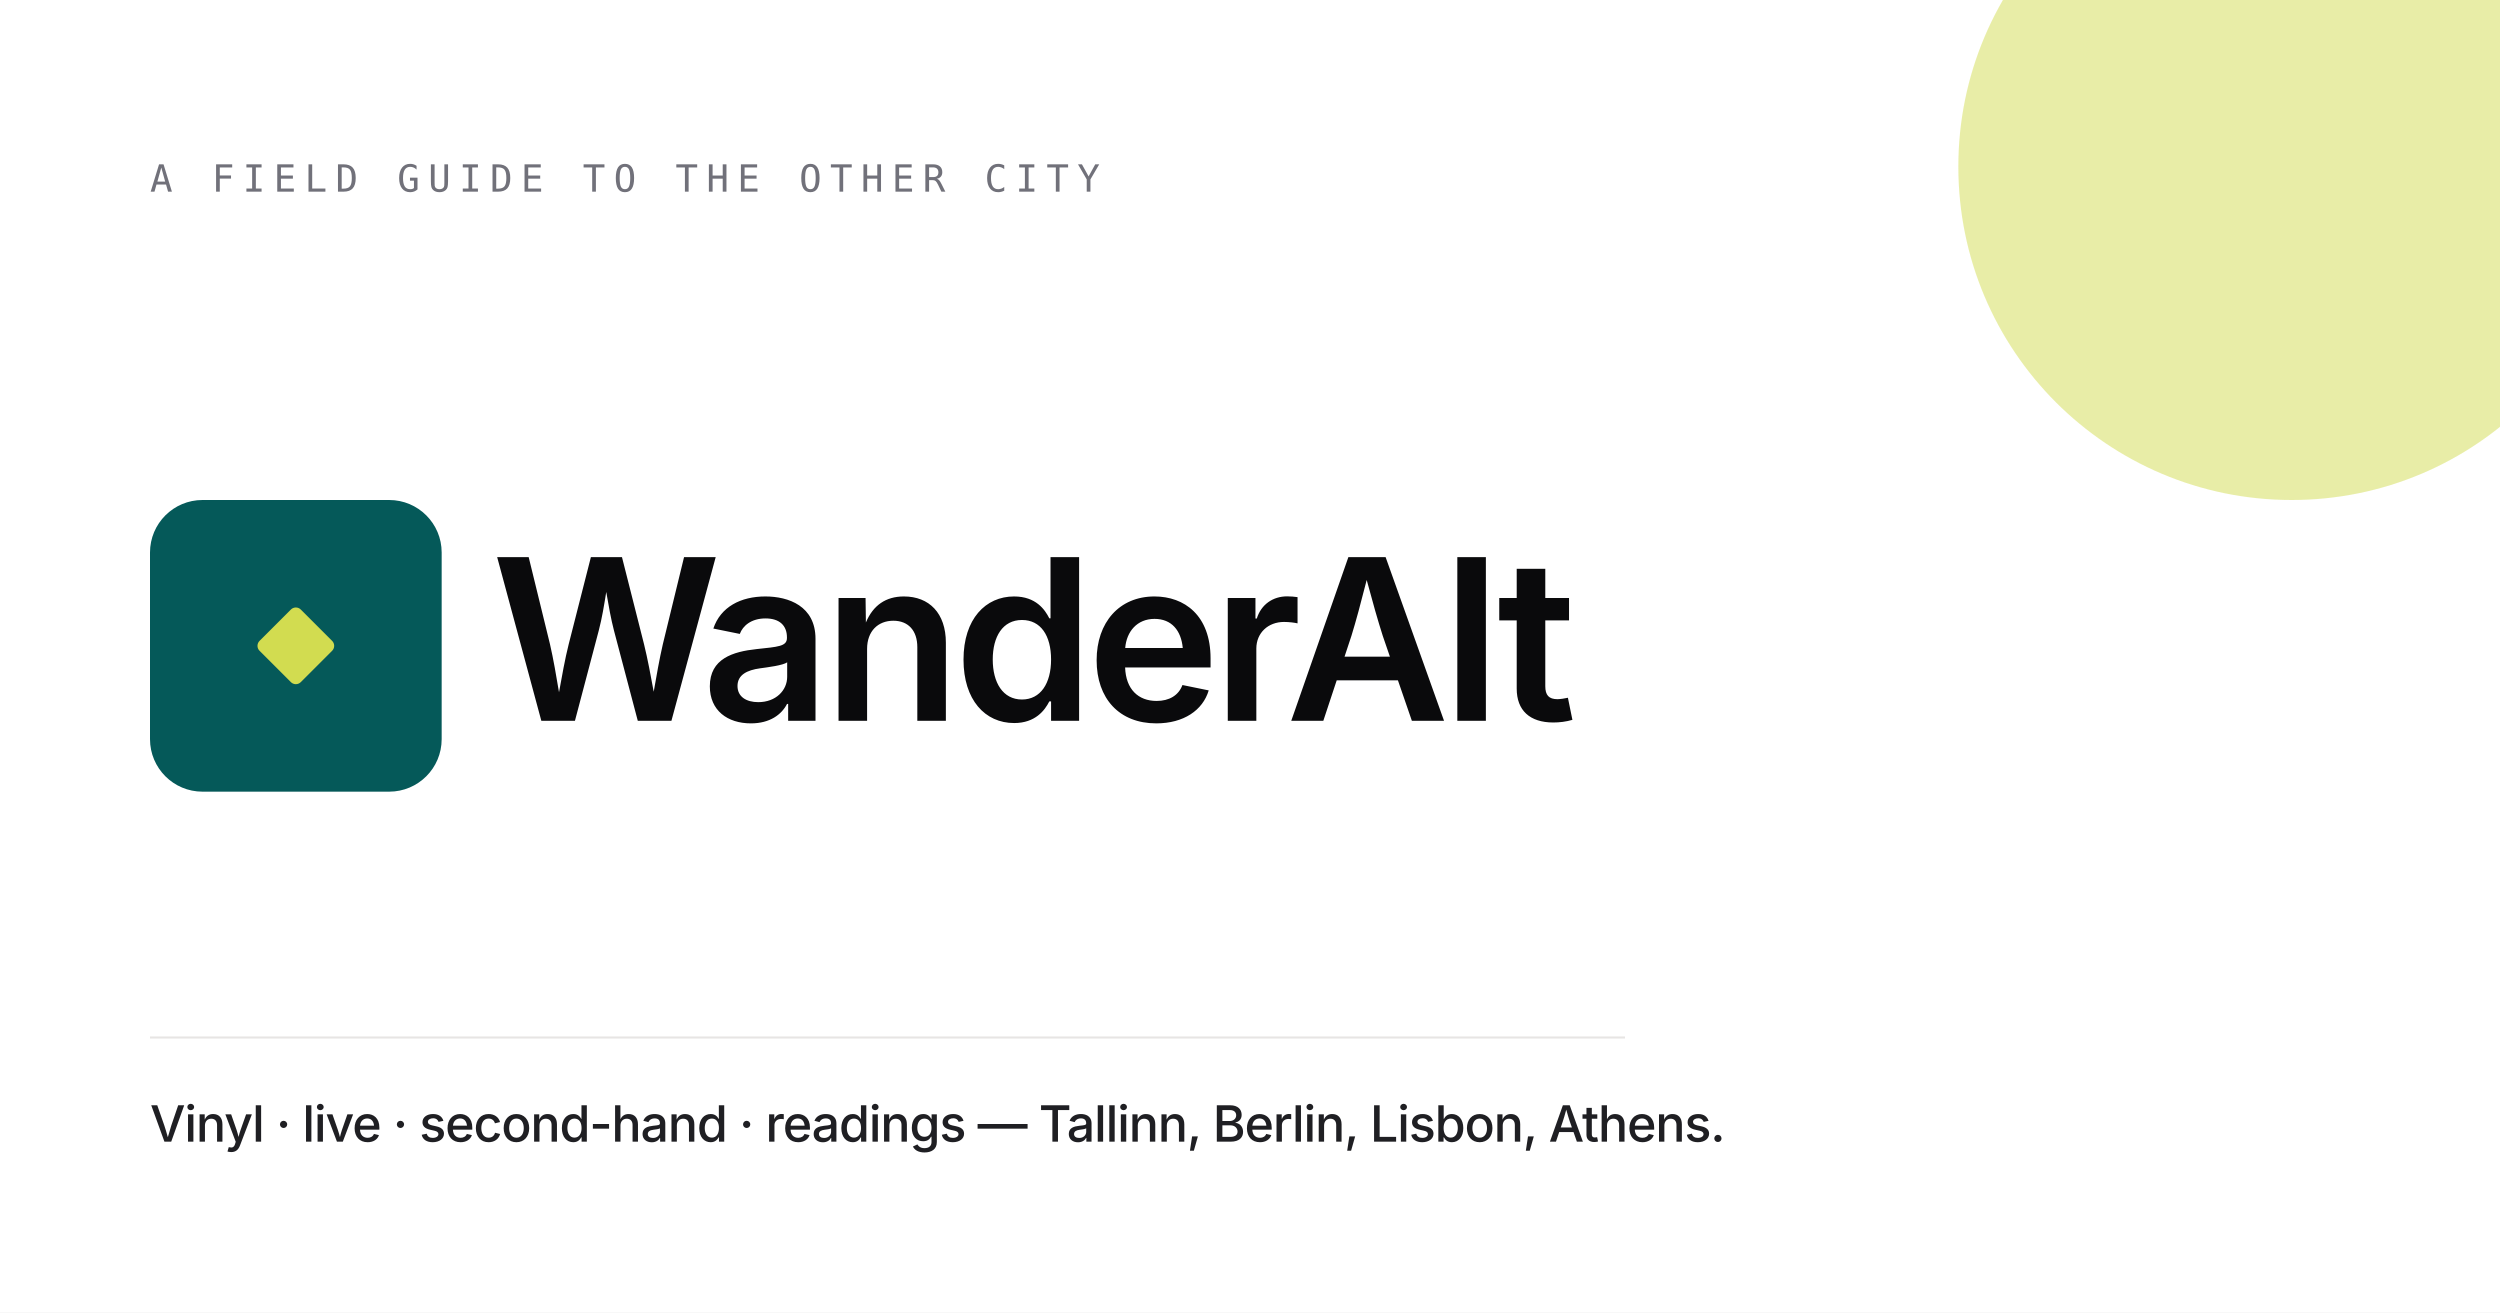
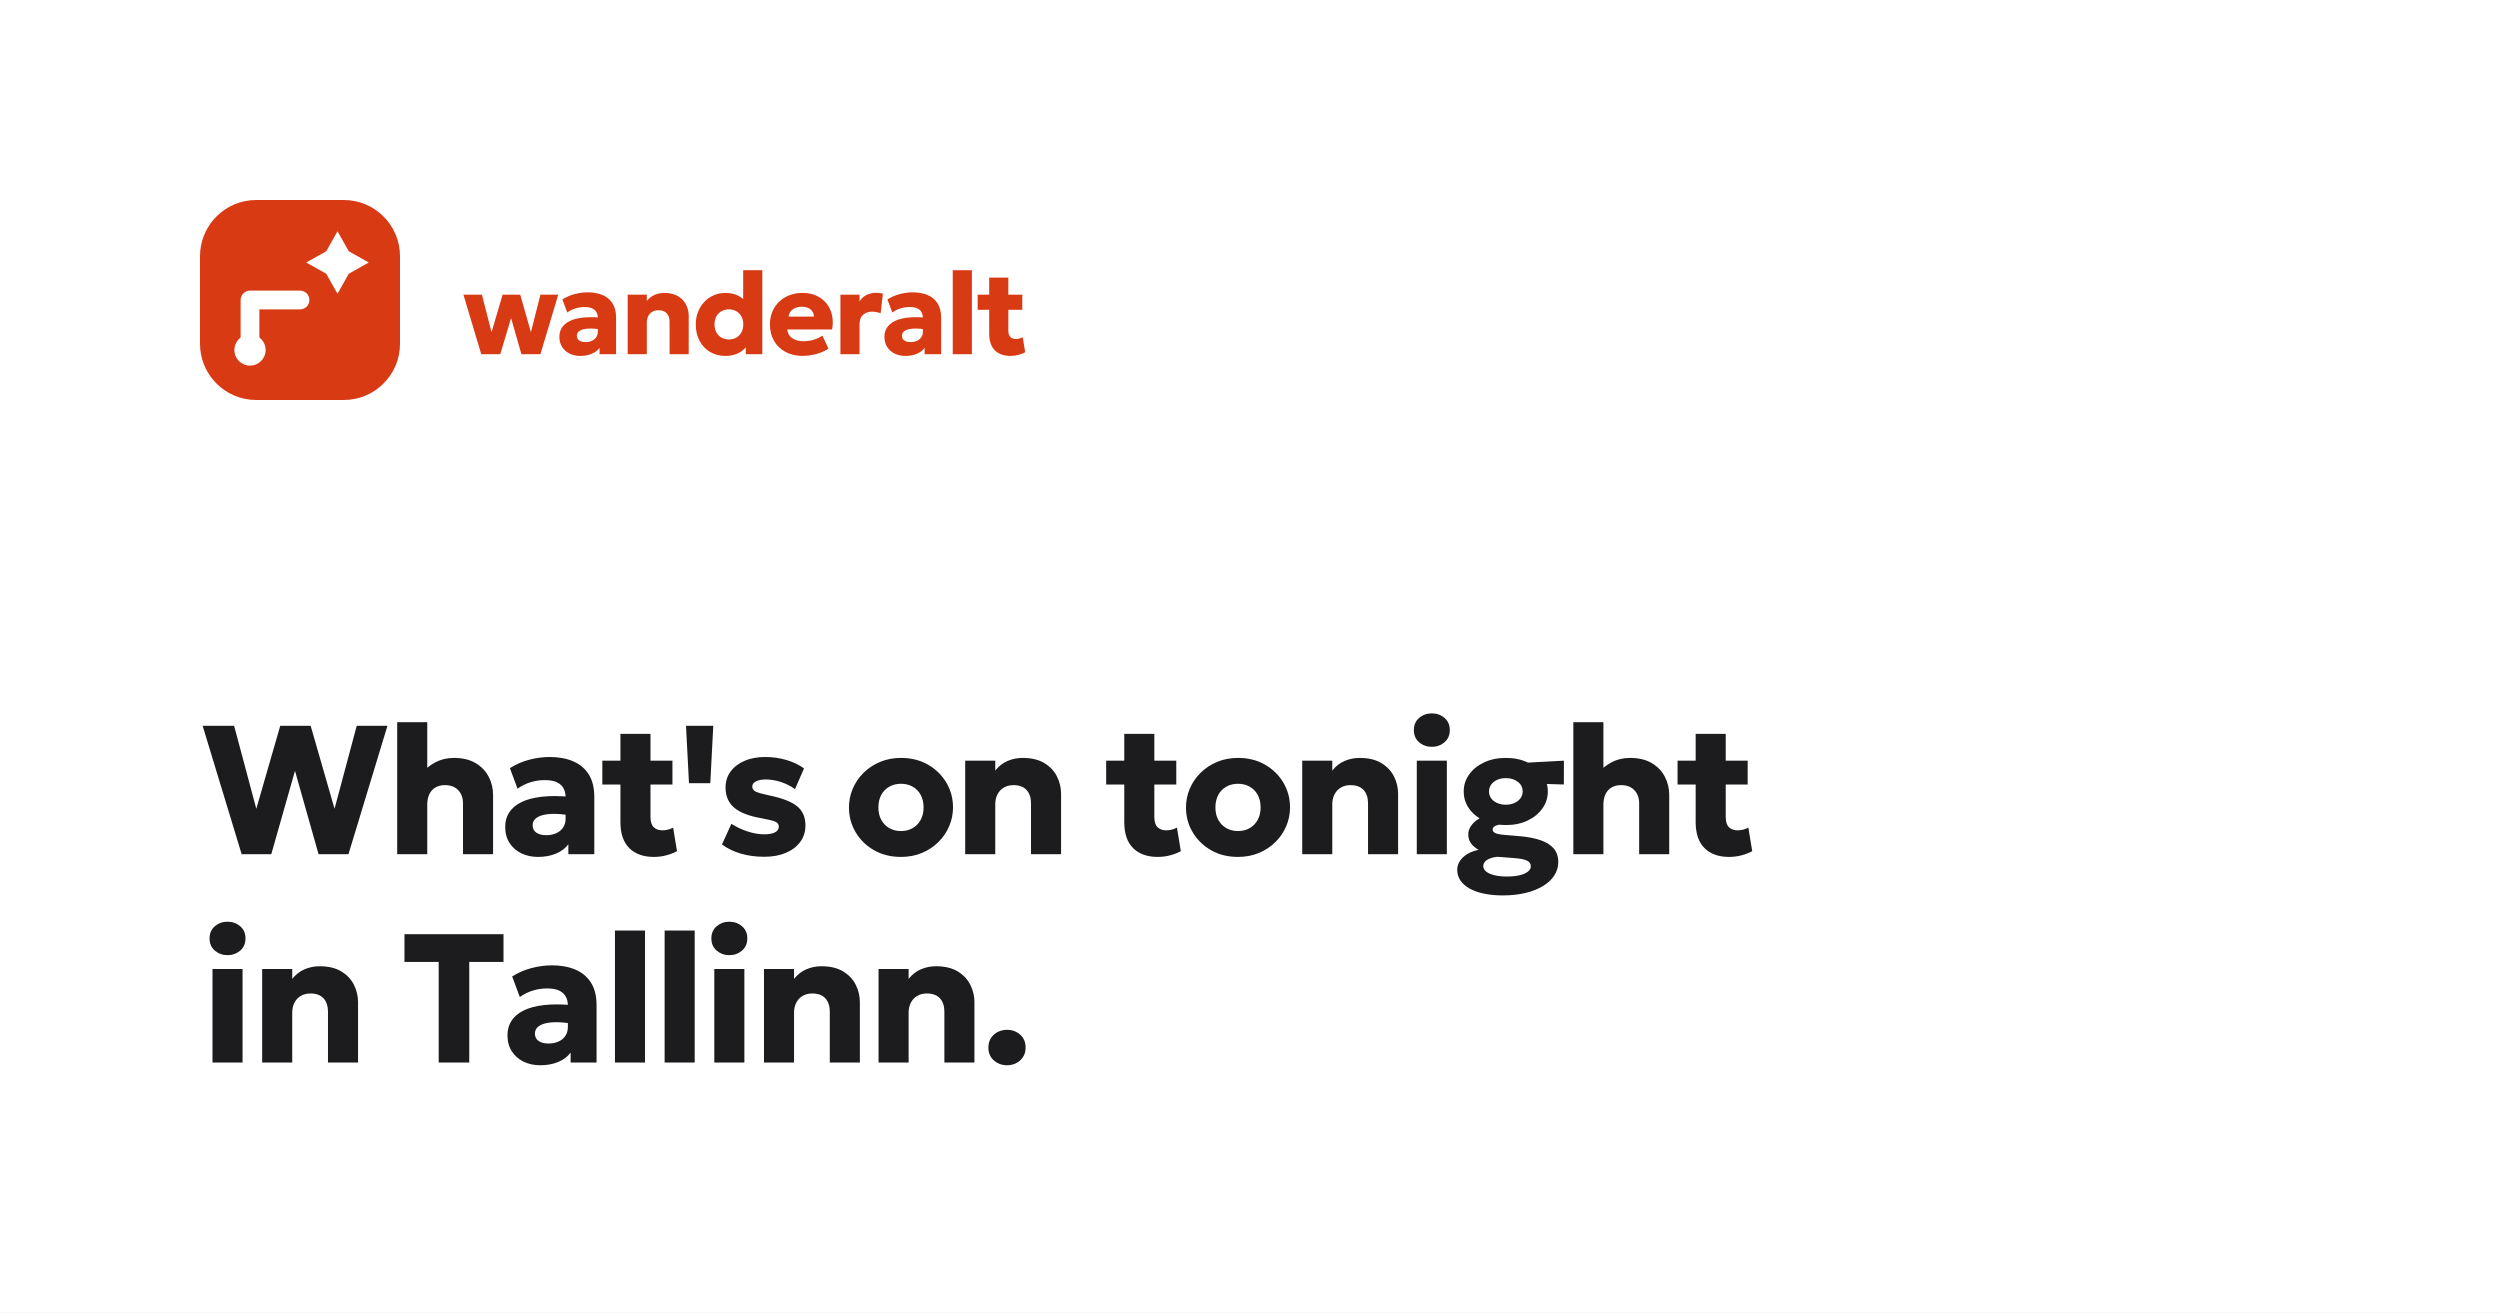
<svg xmlns="http://www.w3.org/2000/svg" width="1200" height="630" viewBox="0 0 1200 630">
-   <rect x="0" y="0" width="1200" height="630" fill="#ffffff" />
-   <circle cx="1100" cy="80" r="160" fill="#d2dc50" opacity="0.5" />
-   <g transform="translate(72 240)">
-     <rect x="0" y="0" width="140" height="140" rx="25.20" fill="#055959" />
-     <rect x="56.00" y="56.00" width="28.00" height="28.00" rx="3.36" fill="#d2dc50" transform="rotate(45 70 70)" />
+   <rect width="1200" height="630" fill="#ffffff" />
+   <g transform="translate(96 96) scale(3)">
+     <rect width="32" height="32" rx="9" fill="#d83a14" />
+     <path d="M8 24v-8h8" fill="none" stroke="#fff" stroke-width="3" stroke-linecap="round" stroke-linejoin="round" />
+     <circle cx="8" cy="24" r="2.5" fill="#fff" />
+     <path d="m22 5 1.8 3.2L27 10l-3.2 1.8L22 15l-1.8-3.2L17 10l3.2-1.8z" fill="#fff" />
  </g>
-   <text x="236" y="346" fill="#0a0a0c" font-family="Geist, -apple-system, BlinkMacSystemFont, system-ui, sans-serif" font-weight="600" font-size="108" letter-spacing="-3.5">WanderAlt</text>
-   <text x="72" y="92" fill="#71717a" font-family="Geist Mono, ui-monospace, monospace" font-size="18" letter-spacing="4">A FIELD GUIDE TO THE OTHER CITY</text>
-   <line x1="72" y1="498" x2="780" y2="498" stroke="#e7e5e4" stroke-width="1" />
-   <text x="72" y="548" fill="#1f1f23" font-family="Geist, -apple-system, system-ui, sans-serif" font-weight="500" font-size="24" letter-spacing="-0.5">Vinyl · live · second-hand · readings — Tallinn, Berlin, Lisbon, Athens.</text>
+   <path fill="#d83a14" transform="translate(222 170) scale(0.028 -0.028)" d="M321.25 0 15.75 1020H332.75L497.75 376.5L687.75 1020H989.75L1172.75 376.5L1335.75 1020H1641.25L1335.75 0H1009.75L832.75 619L647.25 0ZM2018.79 -30Q1917.54 -30 1836.54 9.38Q1755.54 48.75 1708.16 122.25Q1660.79 195.75 1660.79 298.5Q1660.79 386.75 1704.54 454.88Q1748.29 523 1836.29 566.88Q1924.29 610.75 2057.66 626.25Q2191.04 641.75 2370.29 625.5L2373.29 422Q2278.04 438.75 2201.66 439.5Q2125.29 440.25 2071.54 426.38Q2017.79 412.5 1989.04 384.75Q1960.29 357 1960.29 315.75Q1960.29 262.5 2000.79 234.75Q2041.29 207 2109.04 207Q2168.54 207 2216.04 227.88Q2263.54 248.75 2291.66 289.25Q2319.79 329.75 2319.79 389V621.5Q2319.79 676.75 2297.04 718.75Q2274.29 760.75 2224.66 784.38Q2175.04 808 2092.79 808Q2013.79 808 1936.16 784.25Q1858.54 760.5 1795.79 714L1712.04 938.5Q1811.54 1001.25 1924.54 1030.62Q2037.54 1060 2145.79 1060Q2290.29 1060 2399.91 1014.12Q2509.54 968.25 2571.16 872.25Q2632.79 776.25 2632.79 626V0H2349.79V108Q2300.79 41.75 2214.79 5.88Q2128.79 -30 2018.79 -30ZM2831.82 0V1020H3159.82V912Q3216.82 984 3294.45 1017Q3372.07 1050 3458.32 1050Q3602.57 1050 3695.45 993.5Q3788.32 937 3833.07 847.38Q3877.82 757.75 3877.82 658V0H3549.82V555Q3549.82 647.25 3501.2 700.12Q3452.57 753 3358.82 753Q3298.32 753 3253.7 726.75Q3209.07 700.5 3184.45 653.25Q3159.82 606 3159.82 544.5V0ZM4506.11 -30Q4360.36 -30 4245.61 37.25Q4130.86 104.5 4064.98 226.12Q3999.11 347.75 3999.11 510Q3999.11 624.5 4036.73 722.62Q4074.36 820.75 4142.98 894.25Q4211.61 967.75 4305.48 1008.88Q4399.36 1050 4512.11 1050Q4629.11 1050 4722.98 1004Q4816.86 958 4886.61 866.5L4811.61 791.5V1440H5139.61V0H4856.61V264.5L4901.61 190.5Q4857.86 92.75 4754.98 31.38Q4652.11 -30 4506.11 -30ZM4566.61 252Q4636.86 252 4692.73 283.5Q4748.61 315 4780.86 372.75Q4813.11 430.5 4813.11 510Q4813.11 589.5 4781.23 647.38Q4749.36 705.25 4693.48 736.62Q4637.61 768 4566.61 768Q4495.61 768 4439.73 736.62Q4383.86 705.25 4351.98 647.38Q4320.11 589.5 4320.11 510Q4320.11 430.5 4352.36 372.75Q4384.61 315 4440.48 283.5Q4496.36 252 4566.61 252ZM5834.39 -30Q5665.64 -30 5538.64 37.62Q5411.64 105.25 5341.02 226.75Q5270.39 348.25 5270.39 510.5Q5270.39 628.75 5311.52 727.62Q5352.64 826.5 5427.52 898.62Q5502.39 970.75 5603.89 1010.38Q5705.39 1050 5826.89 1050Q5961.14 1050 6065.89 1002.62Q6170.64 955.25 6239.27 870.38Q6307.89 785.5 6334.14 671.38Q6360.39 557.25 6335.89 423H5569.89Q5571.39 363 5606.02 317.88Q5640.64 272.75 5701.89 247.38Q5763.14 222 5843.89 222Q5934.39 222 6015.02 245.38Q6095.64 268.75 6169.89 317.5L6273.14 96Q6226.39 59.5 6151.89 31Q6077.39 2.5 5993.77 -13.75Q5910.14 -30 5834.39 -30ZM5590.39 644H6023.89Q6022.39 721.25 5967.39 767.12Q5912.39 813 5817.89 813Q5723.14 813 5660.77 767.12Q5598.39 721.25 5590.39 644ZM6478.68 0V1020H6806.68V900.5Q6852.43 980 6928.18 1015.75Q7003.93 1051.5 7093.43 1051.5Q7127.68 1051.5 7154.43 1047.62Q7181.18 1043.75 7206.93 1038.5L7168.18 701.5Q7134.18 714.25 7096.18 721.38Q7058.18 728.5 7020.68 728.5Q6927.68 728.5 6867.18 675.12Q6806.68 621.75 6806.68 519V0ZM7591.21 -30Q7489.96 -30 7408.96 9.38Q7327.96 48.75 7280.59 122.25Q7233.21 195.75 7233.21 298.5Q7233.21 386.75 7276.96 454.88Q7320.71 523 7408.71 566.88Q7496.71 610.75 7630.09 626.25Q7763.46 641.75 7942.71 625.5L7945.71 422Q7850.46 438.75 7774.09 439.5Q7697.71 440.25 7643.96 426.38Q7590.21 412.5 7561.46 384.75Q7532.71 357 7532.71 315.75Q7532.71 262.5 7573.21 234.75Q7613.71 207 7681.46 207Q7740.96 207 7788.46 227.88Q7835.96 248.75 7864.09 289.25Q7892.21 329.75 7892.21 389V621.5Q7892.21 676.75 7869.46 718.75Q7846.71 760.75 7797.09 784.38Q7747.46 808 7665.21 808Q7586.21 808 7508.59 784.25Q7430.96 760.5 7368.21 714L7284.46 938.5Q7383.96 1001.25 7496.96 1030.62Q7609.96 1060 7718.21 1060Q7862.71 1060 7972.34 1014.12Q8081.96 968.25 8143.59 872.25Q8205.21 776.25 8205.21 626V0H7922.21V108Q7873.21 41.75 7787.21 5.88Q7701.21 -30 7591.21 -30ZM8404.25 0V1440H8732.25V0ZM9393.04 -30Q9223.29 -30 9126.16 65.62Q9029.04 161.25 9029.04 351V1312H9357.04V1020H9596.54V760H9357.04V407.5Q9357.04 326.25 9393.16 293.12Q9429.29 260 9485.79 260Q9517.04 260 9547.41 267.62Q9577.79 275.25 9604.04 289.5L9646.04 32.5Q9599.54 6.75 9533.29 -11.62Q9467.04 -30 9393.04 -30ZM8831.54 760V1020H9059.54V760Z" />
+   <path fill="#1c1c1e" transform="translate(96 410) scale(0.044 -0.044)" d="M454.25 0 28.75 1400H372.25L614.25 495L875.25 1400H1207.25L1467.75 495.5L1709.75 1400H2044.75L1619.75 0H1293.25L1036.25 909L777.75 0ZM2151.16 0V1440H2479.16V791.5L2410.66 872.5Q2476.66 954.25 2567.78 1002.12Q2658.91 1050 2768.66 1050Q2912.16 1050 3007.28 993.12Q3102.41 936.25 3149.78 844Q3197.16 751.75 3197.16 646V0H2869.16V553.5Q2869.16 642 2817.91 697.12Q2766.66 752.25 2675.16 753Q2613.16 753.75 2569.28 728.25Q2525.41 702.75 2502.28 655.12Q2479.16 607.5 2479.16 543V0ZM3687.32 -30Q3586.07 -30 3505.07 9.38Q3424.07 48.75 3376.69 122.25Q3329.32 195.75 3329.32 298.5Q3329.32 386.75 3373.07 454.88Q3416.82 523 3504.82 566.88Q3592.82 610.75 3726.19 626.25Q3859.57 641.75 4038.82 625.5L4041.82 422Q3946.57 438.75 3870.19 439.5Q3793.82 440.25 3740.07 426.38Q3686.32 412.5 3657.57 384.75Q3628.82 357 3628.82 315.75Q3628.82 262.5 3669.32 234.75Q3709.82 207 3777.57 207Q3837.07 207 3884.57 227.88Q3932.07 248.75 3960.19 289.25Q3988.32 329.75 3988.32 389V621.5Q3988.32 676.75 3965.57 718.75Q3942.82 760.75 3893.19 784.38Q3843.57 808 3761.32 808Q3682.32 808 3604.69 784.25Q3527.07 760.5 3464.32 714L3380.57 938.5Q3480.07 1001.25 3593.07 1030.62Q3706.07 1060 3814.32 1060Q3958.82 1060 4068.44 1014.12Q4178.07 968.25 4239.69 872.25Q4301.32 776.25 4301.32 626V0H4018.32V108Q3969.32 41.75 3883.32 5.88Q3797.32 -30 3687.32 -30ZM4950.48 -30Q4780.73 -30 4683.6 65.62Q4586.48 161.25 4586.48 351V1312H4914.48V1020H5153.98V760H4914.48V407.5Q4914.48 326.25 4950.6 293.12Q4986.73 260 5043.23 260Q5074.48 260 5104.85 267.62Q5135.23 275.25 5161.48 289.5L5203.48 32.5Q5156.98 6.75 5090.73 -11.62Q5024.48 -30 4950.48 -30ZM4388.98 760V1020H4616.98V760ZM5334.39 774.5 5301.89 1400H5599.39L5566.89 774.5ZM6156.8 -28.5Q6014.8 -28.5 5897.3 6.75Q5779.8 42 5694.3 106L5796.8 331Q5879.8 278.25 5974.67 247.38Q6069.55 216.5 6154.3 216.5Q6232.05 216.5 6273.17 238.12Q6314.3 259.75 6314.3 300.5Q6314.3 337.25 6276.92 354Q6239.55 370.75 6130.3 391Q5924.05 426 5828.67 506.25Q5733.3 586.5 5733.3 727Q5733.3 827 5788.55 901.88Q5843.8 976.75 5941.05 1018.38Q6038.3 1060 6165.3 1060Q6289.05 1060 6399.67 1026.75Q6510.3 993.5 6589.3 935L6490.8 709.5Q6449.05 741.25 6395.92 765Q6342.8 788.75 6285.55 801.88Q6228.3 815 6174.8 815Q6107.05 815 6065.92 794.62Q6024.8 774.25 6024.8 737.5Q6024.8 700.75 6060.67 683Q6096.55 665.25 6204.8 642Q6422.05 597.5 6513.42 523.12Q6604.8 448.75 6604.8 314.5Q6604.8 211 6548.17 133.88Q6491.55 56.75 6390.8 14.12Q6290.05 -28.5 6156.8 -28.5ZM7647.2 -30Q7480.36 -30 7352.36 43.62Q7224.36 117.25 7151.99 240.05Q7079.61 362.85 7079.61 510Q7079.61 617 7120.99 714.38Q7162.36 811.75 7238.36 887.12Q7314.36 962.5 7418.36 1006.25Q7522.36 1050 7647.46 1050Q7813.86 1050 7941.86 976.38Q8069.86 902.75 8142.24 779.95Q8214.61 657.15 8214.61 510Q8214.61 403 8173.24 305.62Q8131.86 208.25 8055.99 132.88Q7980.11 57.5 7876.36 13.75Q7772.61 -30 7647.2 -30ZM7647.11 252Q7717.36 252 7773.24 283.5Q7829.11 315 7861.36 372.92Q7893.61 430.84 7893.61 510Q7893.61 589.5 7861.79 647.4Q7829.97 705.3 7774.04 736.65Q7718.11 768 7647.11 768Q7576.11 768 7520.19 736.65Q7464.26 705.3 7432.44 647.4Q7400.61 589.5 7400.61 510Q7400.61 430.5 7432.86 372.75Q7465.11 315 7520.99 283.5Q7576.86 252 7647.11 252ZM8347.52 0V1020H8675.52V912Q8732.52 984 8810.15 1017Q8887.77 1050 8974.02 1050Q9118.27 1050 9211.15 993.5Q9304.02 937 9348.77 847.38Q9393.52 757.75 9393.52 658V0H9065.52V555Q9065.52 647.25 9016.9 700.12Q8968.27 753 8874.52 753Q8814.02 753 8769.4 726.75Q8724.77 700.5 8700.15 653.25Q8675.52 606 8675.52 544.5V0ZM10446.84 -30Q10277.09 -30 10179.97 65.62Q10082.84 161.25 10082.84 351V1312H10410.84V1020H10650.34V760H10410.84V407.5Q10410.84 326.25 10446.97 293.12Q10483.09 260 10539.59 260Q10570.84 260 10601.22 267.62Q10631.59 275.25 10657.84 289.5L10699.84 32.5Q10653.34 6.75 10587.09 -11.62Q10520.84 -30 10446.84 -30ZM9885.34 760V1020H10113.34V760ZM11323.84 -30Q11157 -30 11029 43.62Q10901 117.25 10828.62 240.05Q10756.25 362.85 10756.25 510Q10756.25 617 10797.62 714.38Q10839 811.75 10915 887.12Q10991 962.5 11095 1006.25Q11199 1050 11324.09 1050Q11490.5 1050 11618.5 976.38Q11746.5 902.75 11818.88 779.95Q11891.25 657.15 11891.25 510Q11891.25 403 11849.88 305.62Q11808.5 208.25 11732.62 132.88Q11656.75 57.5 11553 13.75Q11449.25 -30 11323.84 -30ZM11323.75 252Q11394 252 11449.88 283.5Q11505.75 315 11538 372.92Q11570.25 430.84 11570.25 510Q11570.25 589.5 11538.43 647.4Q11506.61 705.3 11450.68 736.65Q11394.75 768 11323.75 768Q11252.75 768 11196.82 736.65Q11140.89 705.3 11109.07 647.4Q11077.25 589.5 11077.25 510Q11077.25 430.5 11109.5 372.75Q11141.75 315 11197.62 283.5Q11253.5 252 11323.75 252ZM12024.16 0V1020H12352.16V912Q12409.16 984 12486.78 1017Q12564.41 1050 12650.66 1050Q12794.91 1050 12887.78 993.5Q12980.66 937 13025.41 847.38Q13070.16 757.75 13070.16 658V0H12742.16V555Q12742.16 647.25 12693.53 700.12Q12644.91 753 12551.16 753Q12490.66 753 12446.03 726.75Q12401.41 700.5 12376.78 653.25Q12352.16 606 12352.16 544.5V0ZM13274.07 0V1020H13602.07V0ZM13438.07 1171Q13358.57 1171 13300.32 1220.25Q13242.07 1269.5 13242.07 1353.5Q13242.07 1437.5 13300.32 1486.75Q13358.57 1536 13438.07 1536Q13517.57 1536 13575.82 1486.75Q13634.07 1437.5 13634.07 1353.5Q13634.07 1269.5 13575.82 1220.25Q13517.57 1171 13438.07 1171ZM14212.98 -450Q14098.98 -450 14007.1 -430.75Q13915.23 -411.5 13849.98 -374.88Q13784.73 -338.25 13749.85 -286.62Q13714.98 -235 13714.98 -171Q13714.98 -121.5 13742.6 -77.25Q13770.23 -33 13822.23 -0.5Q13874.23 32 13947.98 47.5Q13890.23 80.5 13862.85 121.75Q13835.48 163 13835.48 215Q13835.48 262 13863.35 304.5Q13891.23 347 13941.48 380.5Q13991.73 414 14058.85 433.5Q14125.98 453 14204.98 452L14263.98 328.5Q14207.48 329.25 14171.6 321.88Q14135.73 314.5 14118.6 300.38Q14101.48 286.25 14101.48 267.5Q14101.48 244.25 14129.98 230.38Q14158.48 216.5 14228.48 210.5L14402.98 195.5Q14529.23 184.25 14622.35 153Q14715.48 121.75 14766.48 63.62Q14817.48 5.5 14817.48 -86.5Q14817.48 -164.75 14774.6 -231.5Q14731.73 -298.25 14651.98 -347Q14572.23 -395.75 14460.98 -422.88Q14349.73 -450 14212.98 -450ZM14260.48 -244Q14379.48 -244 14448.73 -212.62Q14517.98 -181.25 14517.98 -131Q14517.98 -91.25 14476.85 -70.88Q14435.73 -50.5 14346.48 -43.5L14152.48 -28.5Q14103.73 -33.5 14069.35 -47.62Q14034.98 -61.75 14017.23 -83.12Q13999.48 -104.5 13999.48 -130.5Q13999.48 -164.5 14031.35 -190.12Q14063.23 -215.75 14121.73 -229.88Q14180.23 -244 14260.48 -244ZM14245.48 317.5Q14109.98 317.5 14006.48 366Q13902.98 414.5 13844.48 497.5Q13785.98 580.5 13785.98 684.5Q13785.98 786.25 13845.23 869.25Q13904.48 952.25 14008.35 1001.12Q14112.23 1050 14245.48 1050Q14377.98 1050 14481.48 1001.5Q14584.98 953 14644.23 870.38Q14703.48 787.75 14703.48 684.5Q14703.48 582.75 14644.98 499.38Q14586.48 416 14483.35 366.75Q14380.23 317.5 14245.48 317.5ZM14245.48 539.5Q14297.48 539.5 14338.98 558Q14380.48 576.5 14404.73 609.12Q14428.98 641.75 14428.98 684.5Q14428.98 748.75 14376.48 789.12Q14323.98 829.5 14245.48 829.5Q14192.73 829.5 14151.23 810.88Q14109.73 792.25 14085.85 759.75Q14061.98 727.25 14061.98 684.5Q14061.98 620.5 14114.23 580Q14166.48 539.5 14245.48 539.5ZM14398.48 775 14274.48 987.5 14878.98 1020 14878.48 760ZM14981.89 0V1440H15309.89V791.5L15241.39 872.5Q15307.39 954.25 15398.51 1002.12Q15489.64 1050 15599.39 1050Q15742.89 1050 15838.01 993.12Q15933.14 936.25 15980.51 844Q16027.89 751.75 16027.89 646V0H15699.89V553.5Q15699.89 642 15648.64 697.12Q15597.39 752.25 15505.89 753Q15443.89 753.75 15400.01 728.25Q15356.14 702.75 15333.01 655.12Q15309.89 607.5 15309.89 543V0ZM16680.3 -30Q16510.55 -30 16413.42 65.62Q16316.3 161.25 16316.3 351V1312H16644.3V1020H16883.8V760H16644.3V407.5Q16644.3 326.25 16680.42 293.12Q16716.55 260 16773.05 260Q16804.3 260 16834.67 267.62Q16865.05 275.25 16891.3 289.5L16933.3 32.5Q16886.8 6.75 16820.55 -11.62Q16754.3 -30 16680.3 -30ZM16118.8 760V1020H16346.8V760Z" />
+   <path fill="#1c1c1e" transform="translate(96 510) scale(0.044 -0.044)" d="M136.25 0V1020H464.25V0ZM300.25 1171Q220.75 1171 162.5 1220.25Q104.25 1269.5 104.25 1353.5Q104.25 1437.5 162.5 1486.75Q220.75 1536 300.25 1536Q379.75 1536 438 1486.75Q496.25 1437.5 496.25 1353.5Q496.25 1269.5 438 1220.25Q379.75 1171 300.25 1171ZM678.16 0V1020H1006.16V912Q1063.16 984 1140.78 1017Q1218.41 1050 1304.66 1050Q1448.91 1050 1541.78 993.5Q1634.66 937 1679.41 847.38Q1724.16 757.75 1724.16 658V0H1396.16V555Q1396.16 647.25 1347.53 700.12Q1298.91 753 1205.16 753Q1144.66 753 1100.03 726.75Q1055.41 700.5 1030.78 653.25Q1006.16 606 1006.16 544.5V0ZM2603.98 0V1097H2230.48V1400H3310.98V1097H2937.48V0ZM3712.14 -30Q3610.89 -30 3529.89 9.38Q3448.89 48.75 3401.51 122.25Q3354.14 195.75 3354.14 298.5Q3354.14 386.75 3397.89 454.88Q3441.64 523 3529.64 566.88Q3617.64 610.75 3751.01 626.25Q3884.39 641.75 4063.64 625.5L4066.64 422Q3971.39 438.75 3895.01 439.5Q3818.64 440.25 3764.89 426.38Q3711.14 412.5 3682.39 384.75Q3653.64 357 3653.64 315.75Q3653.64 262.5 3694.14 234.75Q3734.64 207 3802.39 207Q3861.89 207 3909.39 227.88Q3956.89 248.75 3985.01 289.25Q4013.14 329.75 4013.14 389V621.5Q4013.14 676.75 3990.39 718.75Q3967.64 760.75 3918.01 784.38Q3868.39 808 3786.14 808Q3707.14 808 3629.51 784.25Q3551.89 760.5 3489.14 714L3405.39 938.5Q3504.89 1001.25 3617.89 1030.62Q3730.89 1060 3839.14 1060Q3983.64 1060 4093.26 1014.12Q4202.89 968.25 4264.51 872.25Q4326.14 776.25 4326.14 626V0H4043.14V108Q3994.14 41.75 3908.14 5.88Q3822.14 -30 3712.14 -30ZM4526.8 0V1440H4854.8V0ZM5068.7 0V1440H5396.7V0ZM5610.61 0V1020H5938.61V0ZM5774.61 1171Q5695.11 1171 5636.86 1220.25Q5578.61 1269.5 5578.61 1353.5Q5578.61 1437.5 5636.86 1486.75Q5695.11 1536 5774.61 1536Q5854.11 1536 5912.36 1486.75Q5970.61 1437.5 5970.61 1353.5Q5970.61 1269.5 5912.36 1220.25Q5854.11 1171 5774.61 1171ZM6152.52 0V1020H6480.52V912Q6537.52 984 6615.15 1017Q6692.77 1050 6779.02 1050Q6923.27 1050 7016.15 993.5Q7109.02 937 7153.77 847.38Q7198.52 757.75 7198.52 658V0H6870.52V555Q6870.52 647.25 6821.9 700.12Q6773.27 753 6679.52 753Q6619.02 753 6574.4 726.75Q6529.77 700.5 6505.15 653.25Q6480.52 606 6480.52 544.5V0ZM7402.43 0V1020H7730.43V912Q7787.43 984 7865.06 1017Q7942.68 1050 8028.93 1050Q8173.18 1050 8266.06 993.5Q8358.93 937 8403.68 847.38Q8448.43 757.75 8448.43 658V0H8120.43V555Q8120.43 647.25 8071.81 700.12Q8023.18 753 7929.43 753Q7868.93 753 7824.31 726.75Q7779.68 700.5 7755.06 653.25Q7730.43 606 7730.43 544.5V0ZM8803.59 -30Q8721.59 -30 8661.09 22Q8600.59 74 8600.59 162.5Q8600.59 222.5 8628.22 265.88Q8655.84 309.25 8702.22 332.88Q8748.59 356.5 8803.59 356.5Q8886.59 356.5 8946.59 304.5Q9006.59 252.5 9006.59 162.5Q9006.59 103.25 8978.59 59.88Q8950.59 16.5 8904.59 -6.75Q8858.59 -30 8803.59 -30Z" />
</svg>
